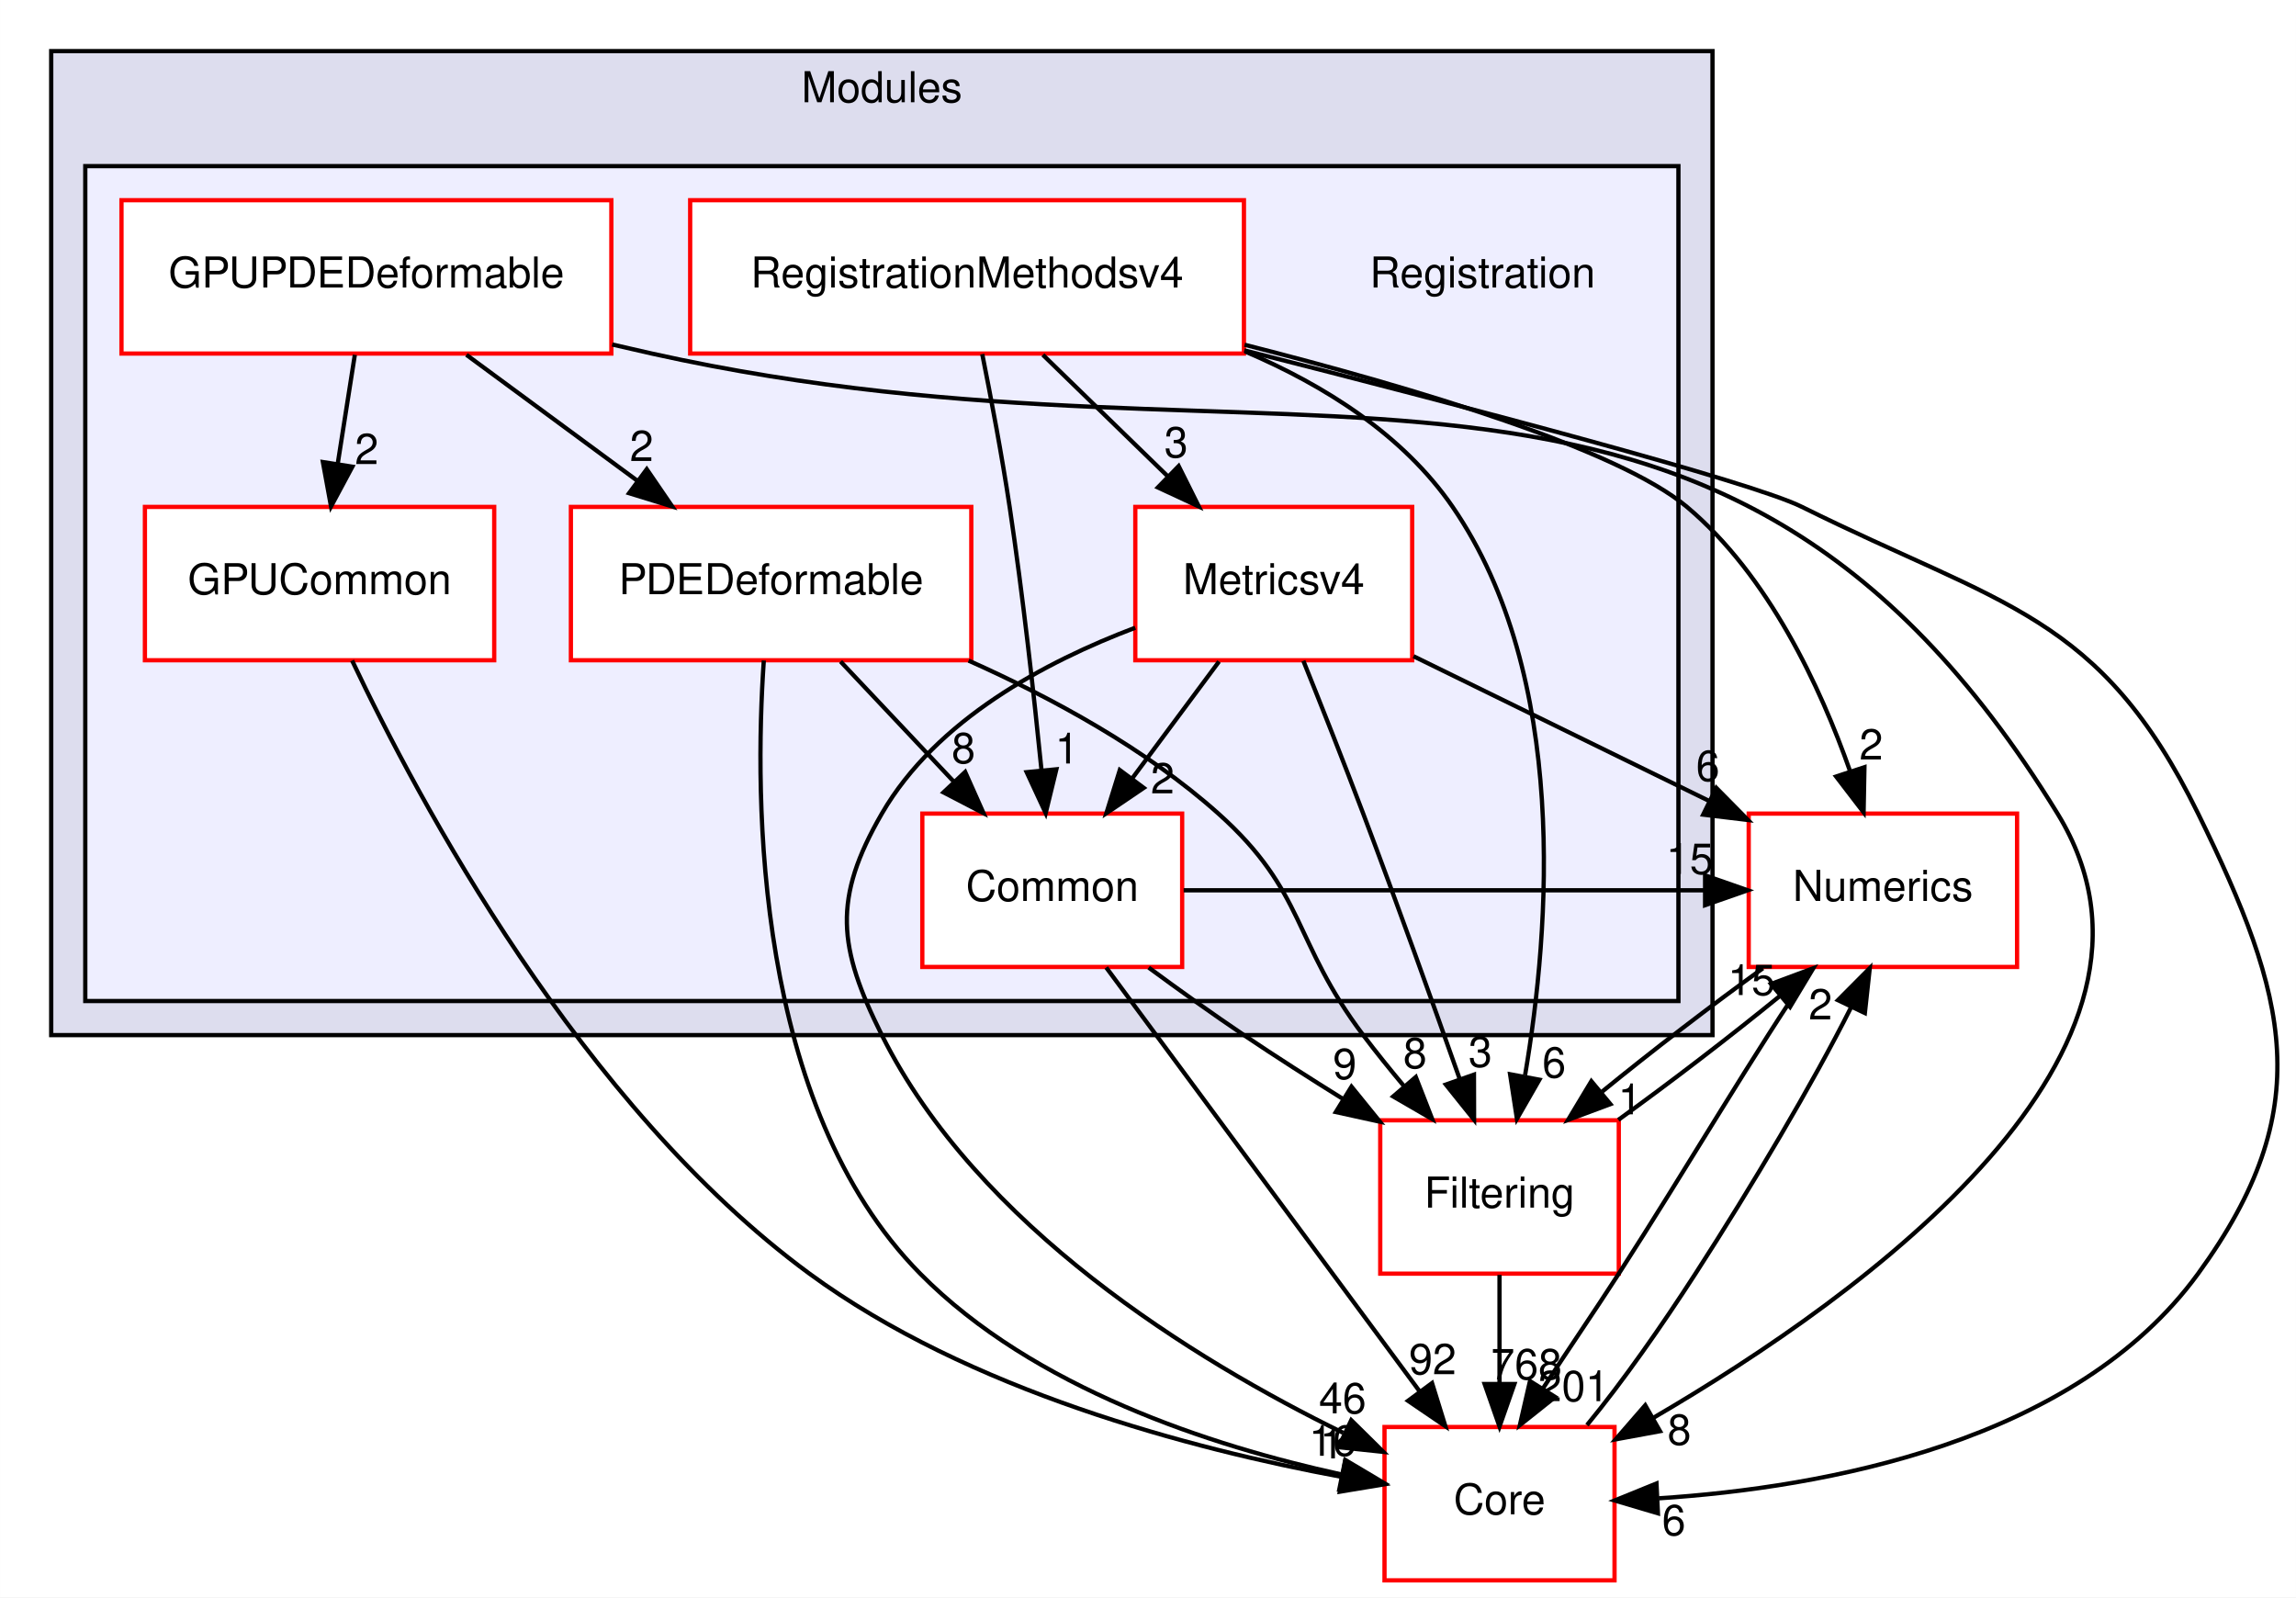
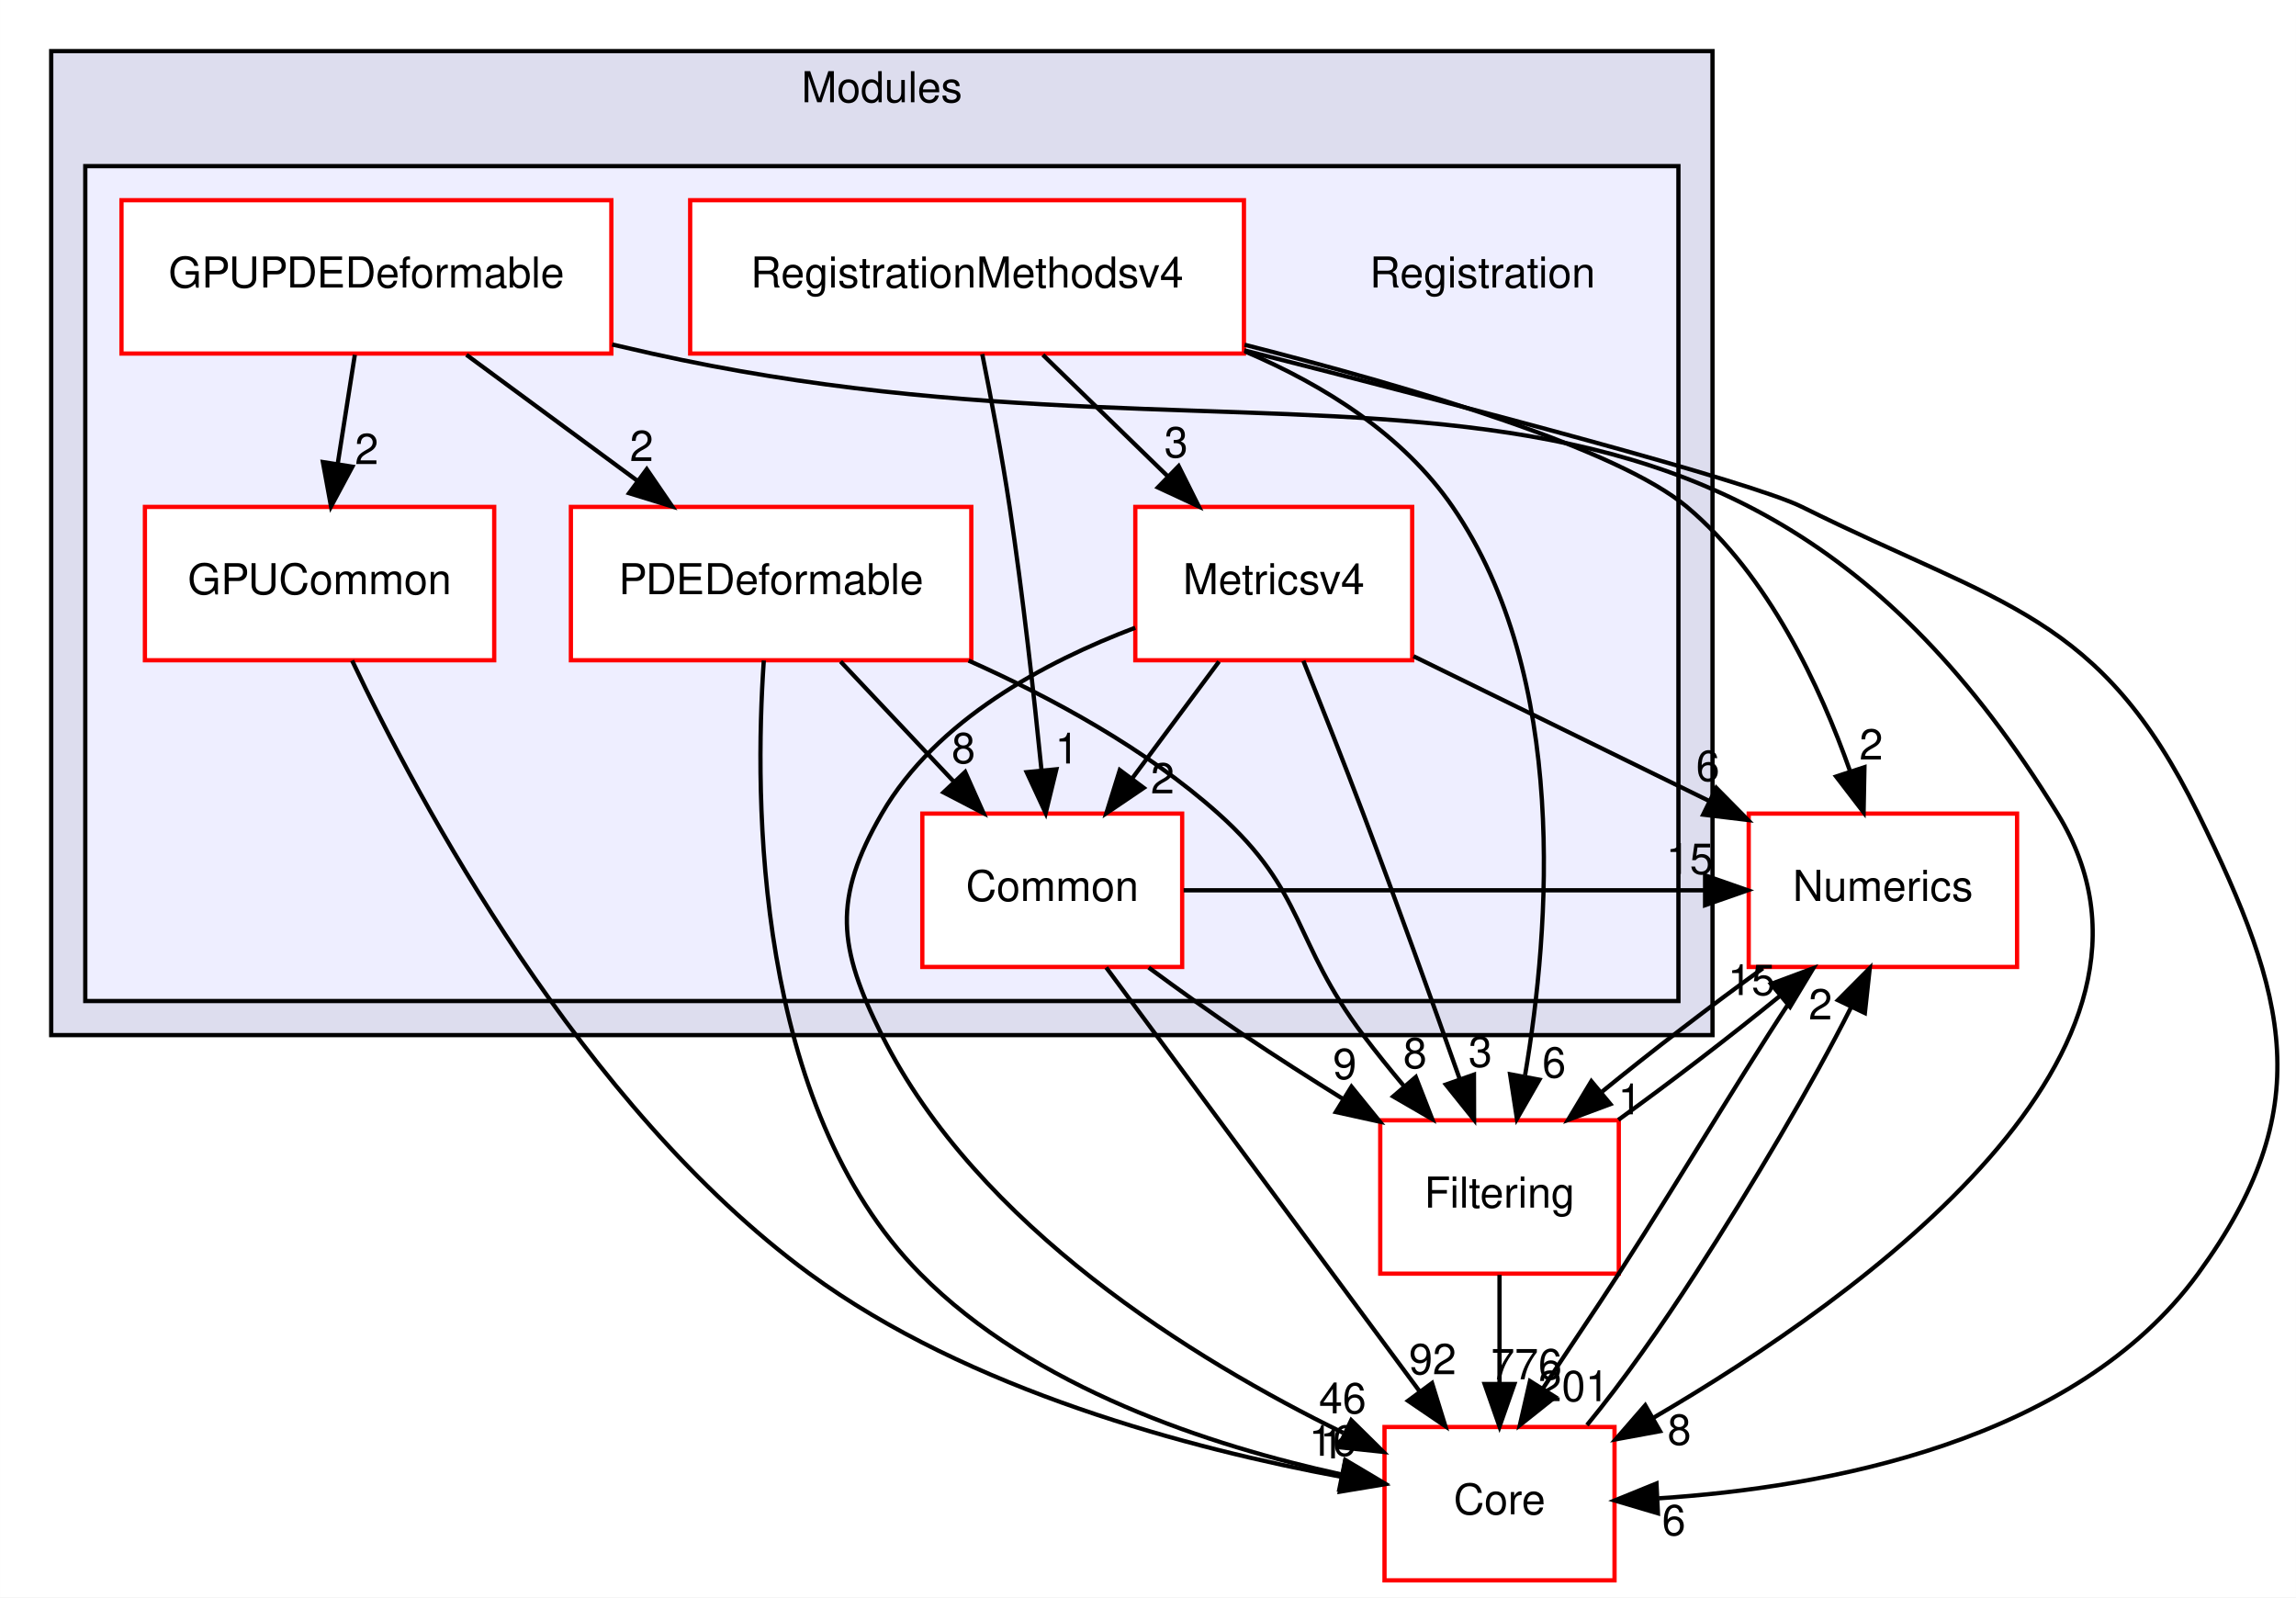
<svg xmlns="http://www.w3.org/2000/svg" xmlns:xlink="http://www.w3.org/1999/xlink" width="539pt" height="375pt" viewBox="0.00 0.00 538.96 375.00">
  <g id="graph0" class="graph" transform="scale(1 1) rotate(0) translate(4 371)">
    <polygon fill="white" stroke="transparent" points="-4,4 -4,-371 534.96,-371 534.96,4 -4,4" />
    <g id="clust1" class="cluster">
      <g id="a_clust1">
        <a xlink:href="dir_f177c24bf1c87ecaa6e6fdc0bba33350.html" target="_top" xlink:title="Modules">
          <polygon fill="#ddddee" stroke="black" points="8,-128 8,-359 398,-359 398,-128 8,-128" />
          <text text-anchor="middle" x="203" y="-347" font-family="Helvetica,sans-Serif" font-size="10.00">Modules</text>
        </a>
      </g>
    </g>
    <g id="clust2" class="cluster">
      <g id="a_clust2">
        <a xlink:href="dir_0ad122d8d0ab9b1e48b88184c41a4a8e.html" target="_top">
          <polygon fill="#eeeeff" stroke="black" points="16,-136 16,-332 390,-332 390,-136 16,-136" />
        </a>
      </g>
    </g>
    <g id="node1" class="node">
      <text text-anchor="middle" x="344" y="-303.5" font-family="Helvetica,sans-Serif" font-size="10.00">Registration</text>
    </g>
    <g id="node2" class="node">
      <g id="a_node2">
        <a xlink:href="dir_d9399f076f2daa9185c46a80ce8bb51d.html" target="_top" xlink:title="Common">
          <polygon fill="white" stroke="red" points="273.5,-180 212.5,-180 212.5,-144 273.5,-144 273.5,-180" />
          <text text-anchor="middle" x="243" y="-159.5" font-family="Helvetica,sans-Serif" font-size="10.00">Common</text>
        </a>
      </g>
    </g>
    <g id="node8" class="node">
      <g id="a_node8">
        <a xlink:href="dir_57605c80b6a7e87d0adba2f2655cc3cb.html" target="_top" xlink:title="Numerics">
          <polygon fill="white" stroke="red" points="469.5,-180 406.5,-180 406.5,-144 469.5,-144 469.5,-180" />
          <text text-anchor="middle" x="438" y="-159.5" font-family="Helvetica,sans-Serif" font-size="10.00">Numerics</text>
        </a>
      </g>
    </g>
    <g id="edge1" class="edge">
      <path fill="none" stroke="black" d="M273.85,-162C314.62,-162 355.4,-162 396.17,-162" />
      <polygon fill="black" stroke="black" points="396.26,-165.5 406.26,-162 396.26,-158.5 396.26,-165.5" />
      <g id="a_edge1-headlabel">
        <a xlink:href="dir_000080_000024.html" target="_top" xlink:title="15">
          <text text-anchor="middle" x="392.67" y="-165.84" font-family="Helvetica,sans-Serif" font-size="10.00">15</text>
        </a>
      </g>
    </g>
    <g id="node9" class="node">
      <g id="a_node9">
        <a xlink:href="dir_6724b11ef9ad676a0a0c31463bff1d93.html" target="_top" xlink:title="Filtering">
          <polygon fill="white" stroke="red" points="376,-108 320,-108 320,-72 376,-72 376,-108" />
          <text text-anchor="middle" x="348" y="-87.5" font-family="Helvetica,sans-Serif" font-size="10.00">Filtering</text>
        </a>
      </g>
    </g>
    <g id="edge2" class="edge">
      <path fill="none" stroke="black" d="M265.64,-143.85C272.72,-138.64 280.61,-132.98 288,-128 295.45,-122.98 303.56,-117.8 311.34,-112.96" />
      <polygon fill="black" stroke="black" points="313.25,-115.9 319.92,-107.67 309.57,-109.94 313.25,-115.9" />
      <g id="a_edge2-headlabel">
        <a xlink:href="dir_000080_000011.html" target="_top" xlink:title="9">
          <text text-anchor="middle" x="311.67" y="-117.7" font-family="Helvetica,sans-Serif" font-size="10.00">9</text>
        </a>
      </g>
    </g>
    <g id="node10" class="node">
      <g id="a_node10">
        <a xlink:href="dir_cac7f9cecb9aa42a0bd05452dddd8a21.html" target="_top" xlink:title="Core">
          <polygon fill="white" stroke="red" points="375,-36 321,-36 321,0 375,0 375,-36" />
          <text text-anchor="middle" x="348" y="-15.5" font-family="Helvetica,sans-Serif" font-size="10.00">Core</text>
        </a>
      </g>
    </g>
    <g id="edge3" class="edge">
      <path fill="none" stroke="black" d="M255.67,-143.87C273.95,-119.14 307.89,-73.24 329.14,-44.51" />
      <polygon fill="black" stroke="black" points="332.16,-46.31 335.29,-36.19 326.53,-42.15 332.16,-46.31" />
      <g id="a_edge3-headlabel">
        <a xlink:href="dir_000080_000008.html" target="_top" xlink:title="92">
          <text text-anchor="middle" x="332.3" y="-48.39" font-family="Helvetica,sans-Serif" font-size="10.00">92</text>
        </a>
      </g>
    </g>
    <g id="node3" class="node">
      <g id="a_node3">
        <a xlink:href="dir_50fe1f4dd9f98b7f0f1b3626668dc540.html" target="_top" xlink:title="GPUCommon">
          <polygon fill="white" stroke="red" points="112,-252 30,-252 30,-216 112,-216 112,-252" />
          <text text-anchor="middle" x="71" y="-231.5" font-family="Helvetica,sans-Serif" font-size="10.00">GPUCommon</text>
        </a>
      </g>
    </g>
    <g id="edge19" class="edge">
      <path fill="none" stroke="black" d="M78.64,-215.93C94.14,-183.19 132.43,-111.34 186,-72 223.4,-44.54 275.75,-30.84 310.71,-24.34" />
      <polygon fill="black" stroke="black" points="311.72,-27.72 320.97,-22.55 310.51,-20.82 311.72,-27.72" />
      <g id="a_edge19-headlabel">
        <a xlink:href="dir_000169_000008.html" target="_top" xlink:title="1">
          <text text-anchor="middle" x="308.67" y="-28.63" font-family="Helvetica,sans-Serif" font-size="10.00">1</text>
        </a>
      </g>
    </g>
    <g id="node4" class="node">
      <g id="a_node4">
        <a xlink:href="dir_847628628971c8ceb43fb52a22f8b6fe.html" target="_top" xlink:title="GPUPDEDeformable">
          <polygon fill="white" stroke="red" points="139.5,-324 24.5,-324 24.5,-288 139.5,-288 139.5,-324" />
          <text text-anchor="middle" x="82" y="-303.5" font-family="Helvetica,sans-Serif" font-size="10.00">GPUPDEDeformable</text>
        </a>
      </g>
    </g>
    <g id="edge12" class="edge">
      <path fill="none" stroke="black" d="M79.28,-287.7C78.07,-279.98 76.61,-270.71 75.26,-262.11" />
      <polygon fill="black" stroke="black" points="78.7,-261.44 73.69,-252.1 71.78,-262.53 78.7,-261.44" />
      <g id="a_edge12-headlabel">
        <a xlink:href="dir_000163_000169.html" target="_top" xlink:title="2">
          <text text-anchor="middle" x="82.06" y="-262.05" font-family="Helvetica,sans-Serif" font-size="10.00">2</text>
        </a>
      </g>
    </g>
    <g id="node6" class="node">
      <g id="a_node6">
        <a xlink:href="dir_0255e60dfbb4ab528d6a3fad7189beb6.html" target="_top" xlink:title="PDEDeformable">
          <polygon fill="white" stroke="red" points="224,-252 130,-252 130,-216 224,-216 224,-252" />
          <text text-anchor="middle" x="177" y="-231.5" font-family="Helvetica,sans-Serif" font-size="10.00">PDEDeformable</text>
        </a>
      </g>
    </g>
    <g id="edge11" class="edge">
      <path fill="none" stroke="black" d="M105.48,-287.7C117.56,-278.8 132.45,-267.82 145.52,-258.2" />
      <polygon fill="black" stroke="black" points="147.81,-260.85 153.79,-252.1 143.66,-255.22 147.81,-260.85" />
      <g id="a_edge11-headlabel">
        <a xlink:href="dir_000163_000116.html" target="_top" xlink:title="2">
          <text text-anchor="middle" x="146.6" y="-262.77" font-family="Helvetica,sans-Serif" font-size="10.00">2</text>
        </a>
      </g>
    </g>
    <g id="edge13" class="edge">
      <path fill="none" stroke="black" d="M139.69,-290.13C142.84,-289.39 145.95,-288.68 149,-288 299.64,-254.5 398.24,-311.5 479,-180 513.09,-124.5 433.73,-67.11 384.14,-38.17" />
      <polygon fill="black" stroke="black" points="385.68,-35.02 375.26,-33.1 382.21,-41.1 385.68,-35.02" />
      <g id="a_edge13-headlabel">
        <a xlink:href="dir_000163_000008.html" target="_top" xlink:title="8">
          <text text-anchor="middle" x="390.21" y="-31.83" font-family="Helvetica,sans-Serif" font-size="10.00">8</text>
        </a>
      </g>
    </g>
    <g id="node5" class="node">
      <g id="a_node5">
        <a xlink:href="dir_ef773e2d868458c7f284575dad67a4b0.html" target="_top" xlink:title="Metricsv4">
          <polygon fill="white" stroke="red" points="327.5,-252 262.5,-252 262.5,-216 327.5,-216 327.5,-252" />
          <text text-anchor="middle" x="295" y="-231.5" font-family="Helvetica,sans-Serif" font-size="10.00">Metricsv4</text>
        </a>
      </g>
    </g>
    <g id="edge7" class="edge">
      <path fill="none" stroke="black" d="M282.15,-215.7C275.97,-207.39 268.46,-197.28 261.68,-188.14" />
      <polygon fill="black" stroke="black" points="264.48,-186.04 255.71,-180.1 258.86,-190.22 264.48,-186.04" />
      <g id="a_edge7-headlabel">
        <a xlink:href="dir_000041_000080.html" target="_top" xlink:title="2">
          <text text-anchor="middle" x="268.9" y="-184.74" font-family="Helvetica,sans-Serif" font-size="10.00">2</text>
        </a>
      </g>
    </g>
    <g id="edge8" class="edge">
      <path fill="none" stroke="black" d="M327.81,-216.94C348.44,-206.84 375.23,-193.73 397.23,-182.96" />
      <polygon fill="black" stroke="black" points="398.89,-186.04 406.33,-178.5 395.81,-179.76 398.89,-186.04" />
      <g id="a_edge8-headlabel">
        <a xlink:href="dir_000041_000024.html" target="_top" xlink:title="6">
          <text text-anchor="middle" x="396.91" y="-187.67" font-family="Helvetica,sans-Serif" font-size="10.00">6</text>
        </a>
      </g>
    </g>
    <g id="edge9" class="edge">
      <path fill="none" stroke="black" d="M301.95,-215.87C306.11,-205.52 311.45,-192.04 316,-180 323.86,-159.2 332.36,-135.5 338.62,-117.79" />
      <polygon fill="black" stroke="black" points="342,-118.72 342.03,-108.12 335.4,-116.39 342,-118.72" />
      <g id="a_edge9-headlabel">
        <a xlink:href="dir_000041_000011.html" target="_top" xlink:title="3">
          <text text-anchor="middle" x="343.49" y="-120.55" font-family="Helvetica,sans-Serif" font-size="10.00">3</text>
        </a>
      </g>
    </g>
    <g id="edge10" class="edge">
      <path fill="none" stroke="black" d="M262.49,-223.64C241.47,-215.7 215.73,-202.02 203,-180 191.43,-159.99 192.68,-148.68 203,-128 225.44,-83.06 276.21,-51.8 311.29,-34.63" />
      <polygon fill="black" stroke="black" points="313.19,-37.6 320.73,-30.16 310.2,-31.27 313.19,-37.6" />
      <g id="a_edge10-headlabel">
        <a xlink:href="dir_000041_000008.html" target="_top" xlink:title="46">
          <text text-anchor="middle" x="311.16" y="-39.21" font-family="Helvetica,sans-Serif" font-size="10.00">46</text>
        </a>
      </g>
    </g>
    <g id="edge4" class="edge">
      <path fill="none" stroke="black" d="M193.31,-215.7C201.31,-207.22 211.07,-196.86 219.82,-187.58" />
      <polygon fill="black" stroke="black" points="222.56,-189.78 226.87,-180.1 217.47,-184.98 222.56,-189.78" />
      <g id="a_edge4-headlabel">
        <a xlink:href="dir_000116_000080.html" target="_top" xlink:title="8">
          <text text-anchor="middle" x="222.16" y="-191.84" font-family="Helvetica,sans-Serif" font-size="10.00">8</text>
        </a>
      </g>
    </g>
    <g id="edge5" class="edge">
      <path fill="none" stroke="black" d="M223.37,-215.91C242.92,-207.19 265.03,-195.18 282,-180 302.58,-161.59 299.38,-150.05 316,-128 318.98,-124.05 322.25,-119.99 325.54,-116.07" />
      <polygon fill="black" stroke="black" points="328.35,-118.16 332.2,-108.29 323.04,-113.6 328.35,-118.16" />
      <g id="a_edge5-headlabel">
        <a xlink:href="dir_000116_000011.html" target="_top" xlink:title="8">
          <text text-anchor="middle" x="328.17" y="-120.24" font-family="Helvetica,sans-Serif" font-size="10.00">8</text>
        </a>
      </g>
    </g>
    <g id="edge6" class="edge">
      <path fill="none" stroke="black" d="M175.29,-215.94C173.02,-183.22 173.11,-111.39 212,-72 238.6,-45.06 280.46,-31.51 310.72,-24.9" />
      <polygon fill="black" stroke="black" points="311.79,-28.26 320.9,-22.84 310.4,-21.4 311.79,-28.26" />
      <g id="a_edge6-headlabel">
        <a xlink:href="dir_000116_000008.html" target="_top" xlink:title="16">
          <text text-anchor="middle" x="308.83" y="-29.25" font-family="Helvetica,sans-Serif" font-size="10.00">16</text>
        </a>
      </g>
    </g>
    <g id="node7" class="node">
      <g id="a_node7">
        <a xlink:href="dir_c6730ef61e1f782faf61eb7e6fd430cc.html" target="_top" xlink:title="RegistrationMethodsv4">
          <polygon fill="white" stroke="red" points="288,-324 158,-324 158,-288 288,-288 288,-324" />
          <text text-anchor="middle" x="223" y="-303.5" font-family="Helvetica,sans-Serif" font-size="10.00">RegistrationMethodsv4</text>
        </a>
      </g>
    </g>
    <g id="edge14" class="edge">
      <path fill="none" stroke="black" d="M226.57,-287.87C228.64,-277.52 231.19,-264.04 233,-252 236.1,-231.37 238.7,-207.92 240.47,-190.27" />
      <polygon fill="black" stroke="black" points="243.97,-190.4 241.46,-180.11 237,-189.72 243.97,-190.4" />
      <g id="a_edge14-headlabel">
        <a xlink:href="dir_000090_000080.html" target="_top" xlink:title="1">
          <text text-anchor="middle" x="246.45" y="-191.76" font-family="Helvetica,sans-Serif" font-size="10.00">1</text>
        </a>
      </g>
    </g>
    <g id="edge15" class="edge">
      <path fill="none" stroke="black" d="M240.8,-287.7C249.6,-279.14 260.38,-268.66 270,-259.3" />
      <polygon fill="black" stroke="black" points="272.68,-261.58 277.41,-252.1 267.8,-256.57 272.68,-261.58" />
      <g id="a_edge15-headlabel">
        <a xlink:href="dir_000090_000041.html" target="_top" xlink:title="3">
          <text text-anchor="middle" x="272.08" y="-263.63" font-family="Helvetica,sans-Serif" font-size="10.00">3</text>
        </a>
      </g>
    </g>
    <g id="edge16" class="edge">
      <path fill="none" stroke="black" d="M288.15,-290.07C328.61,-279.78 375.87,-265.55 392,-252 411.16,-235.9 423.32,-209.77 430.29,-189.98" />
      <polygon fill="black" stroke="black" points="433.67,-190.89 433.47,-180.3 427.02,-188.71 433.67,-190.89" />
      <g id="a_edge16-headlabel">
        <a xlink:href="dir_000090_000024.html" target="_top" xlink:title="2">
          <text text-anchor="middle" x="435.25" y="-192.69" font-family="Helvetica,sans-Serif" font-size="10.00">2</text>
        </a>
      </g>
    </g>
    <g id="edge17" class="edge">
      <path fill="none" stroke="black" d="M288.22,-288.51C306.93,-280.55 325.38,-268.91 337,-252 364.34,-212.2 359.85,-153.02 354,-118.59" />
      <polygon fill="black" stroke="black" points="357.36,-117.53 352.09,-108.34 350.48,-118.81 357.36,-117.53" />
      <g id="a_edge17-headlabel">
        <a xlink:href="dir_000090_000011.html" target="_top" xlink:title="6">
          <text text-anchor="middle" x="360.81" y="-118.04" font-family="Helvetica,sans-Serif" font-size="10.00">6</text>
        </a>
      </g>
    </g>
    <g id="edge18" class="edge">
      <path fill="none" stroke="black" d="M288.08,-288.75C340.38,-275.47 407.03,-257.95 419,-252 465.81,-228.73 488.98,-226.93 512,-180 533.14,-136.9 540.24,-110.81 512,-72 483.19,-32.42 424.22,-21.78 385.4,-19.26" />
      <polygon fill="black" stroke="black" points="385.19,-15.74 375.03,-18.75 384.85,-22.74 385.19,-15.74" />
      <g id="a_edge18-headlabel">
        <a xlink:href="dir_000090_000008.html" target="_top" xlink:title="6">
          <text text-anchor="middle" x="388.92" y="-10.59" font-family="Helvetica,sans-Serif" font-size="10.00">6</text>
        </a>
      </g>
    </g>
    <g id="edge20" class="edge">
      <path fill="none" stroke="black" d="M409.84,-143.7C397.71,-134.97 383.75,-124.24 372.11,-114.75" />
      <polygon fill="black" stroke="black" points="374.03,-111.8 364.1,-108.1 369.56,-117.18 374.03,-111.8" />
      <g id="a_edge20-headlabel">
        <a xlink:href="dir_000024_000011.html" target="_top" xlink:title="1">
          <text text-anchor="middle" x="378.61" y="-109.41" font-family="Helvetica,sans-Serif" font-size="10.00">1</text>
        </a>
      </g>
    </g>
    <g id="edge21" class="edge">
      <path fill="none" stroke="black" d="M421.48,-143.71C408.83,-125.61 391.8,-96.48 376,-72 370.28,-63.14 363.77,-53.64 358.27,-45.16" />
      <polygon fill="black" stroke="black" points="361.07,-43.05 352.78,-36.45 355.15,-46.78 361.07,-43.05" />
      <g id="a_edge21-headlabel">
        <a xlink:href="dir_000024_000008.html" target="_top" xlink:title="201">
          <text text-anchor="middle" x="365.39" y="-42.07" font-family="Helvetica,sans-Serif" font-size="10.00">201</text>
        </a>
      </g>
    </g>
    <g id="edge22" class="edge">
      <path fill="none" stroke="black" d="M375.89,-108.1C388.1,-116.89 402.22,-127.73 413.97,-137.31" />
      <polygon fill="black" stroke="black" points="411.74,-140.01 421.67,-143.7 416.21,-134.62 411.74,-140.01" />
      <g id="a_edge22-headlabel">
        <a xlink:href="dir_000011_000024.html" target="_top" xlink:title="15">
          <text text-anchor="middle" x="407.16" y="-137.4" font-family="Helvetica,sans-Serif" font-size="10.00">15</text>
        </a>
      </g>
    </g>
    <g id="edge23" class="edge">
      <path fill="none" stroke="black" d="M348,-71.7C348,-63.98 348,-54.71 348,-46.11" />
      <polygon fill="black" stroke="black" points="351.5,-46.1 348,-36.1 344.5,-46.1 351.5,-46.1" />
      <g id="a_edge23-headlabel">
-         <a xlink:href="dir_000011_000008.html" target="_top" xlink:title="768">
-           <text text-anchor="middle" x="354.34" y="-47.2" font-family="Helvetica,sans-Serif" font-size="10.00">768</text>
+         <a xlink:href="dir_000011_000008.html" target="_top" xlink:title="776">
+           <text text-anchor="middle" x="354.34" y="-47.2" font-family="Helvetica,sans-Serif" font-size="10.00">776</text>
        </a>
      </g>
    </g>
    <g id="edge24" class="edge">
      <path fill="none" stroke="black" d="M368.53,-36.45C376.96,-46.68 386.21,-59.93 394,-72 407.33,-92.65 421.54,-116.62 430.51,-134.48" />
      <polygon fill="black" stroke="black" points="427.45,-136.2 434.92,-143.71 433.77,-133.18 427.45,-136.2" />
      <g id="a_edge24-headlabel">
        <a xlink:href="dir_000008_000024.html" target="_top" xlink:title="2">
          <text text-anchor="middle" x="423.34" y="-131.68" font-family="Helvetica,sans-Serif" font-size="10.00">2</text>
        </a>
      </g>
    </g>
  </g>
</svg>
